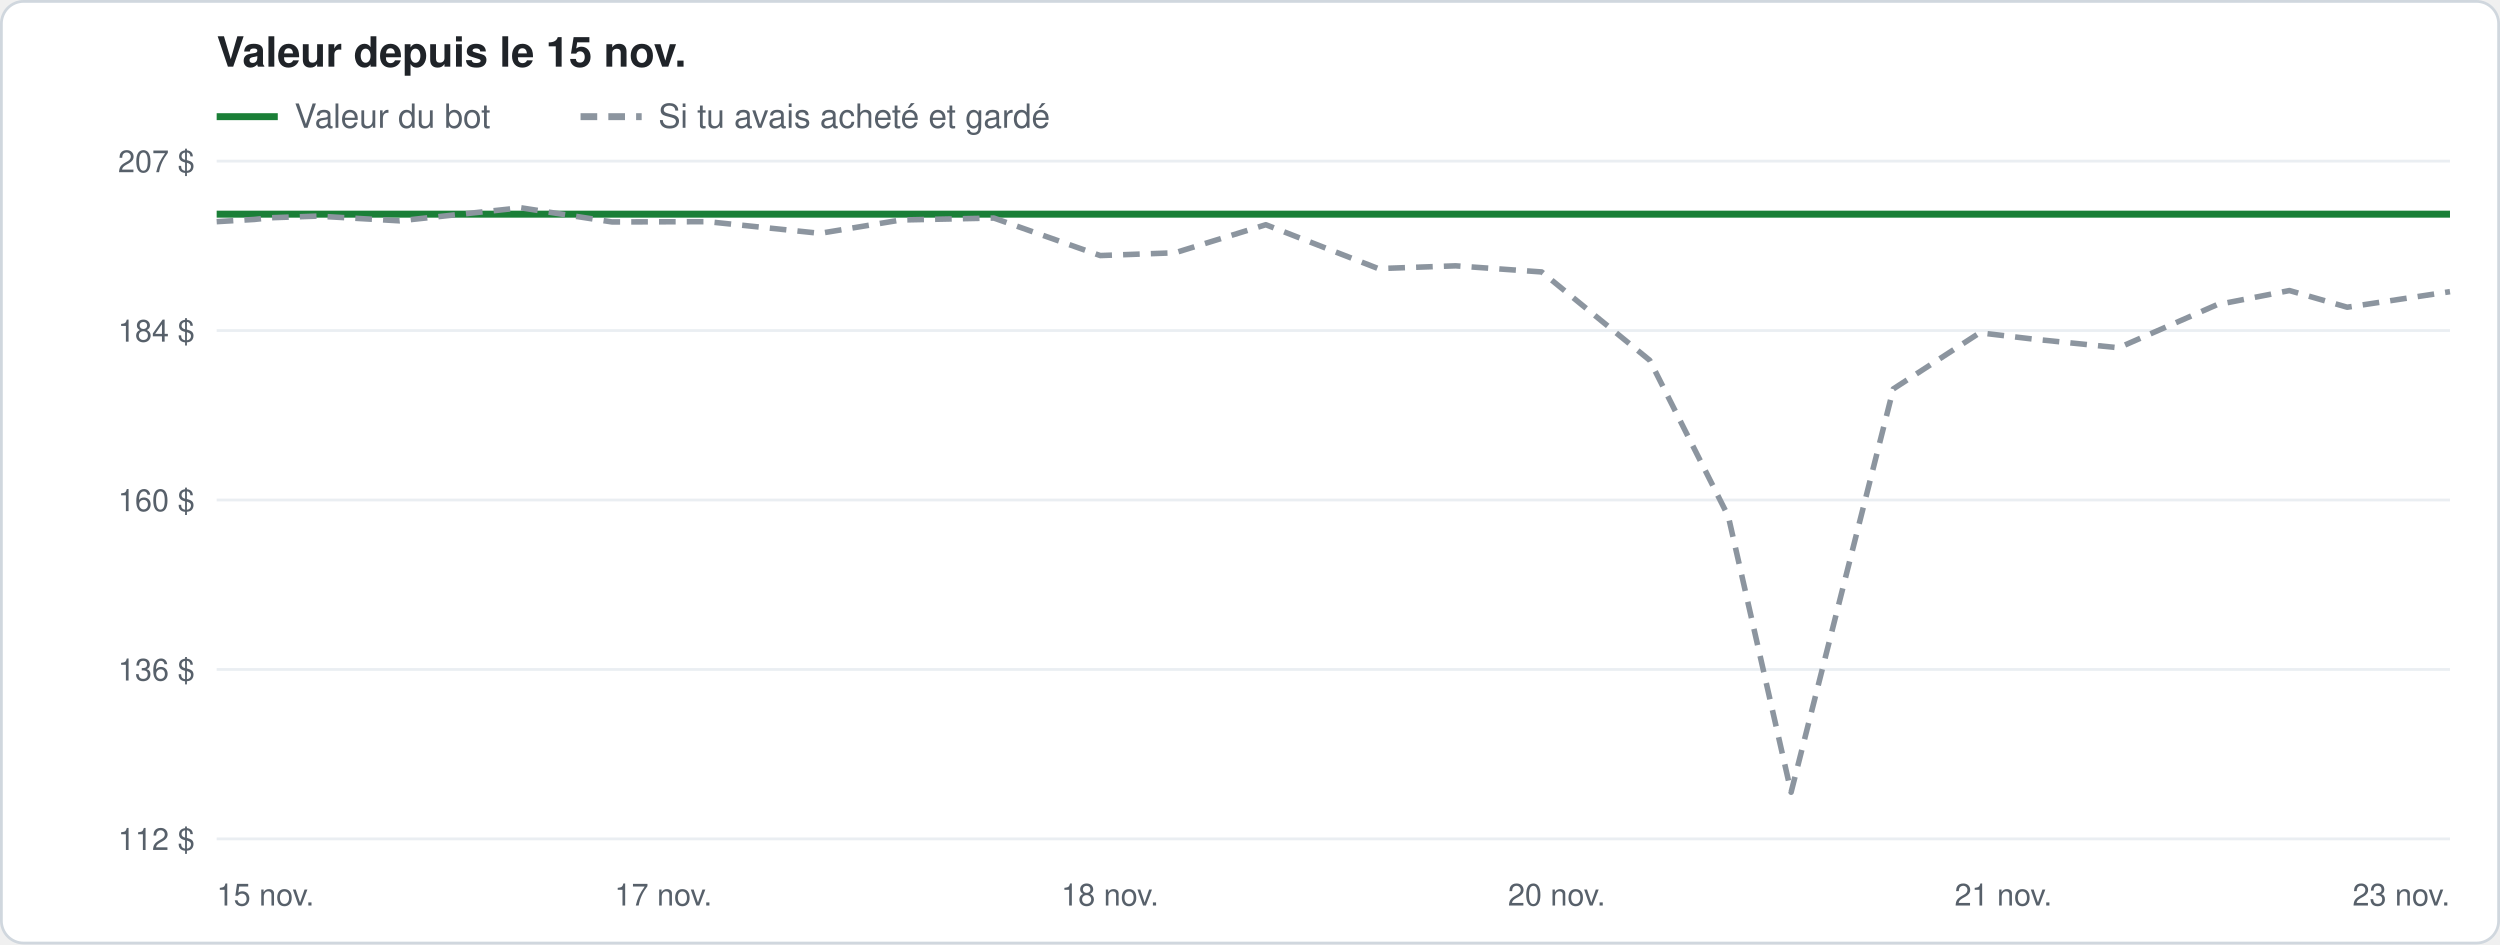
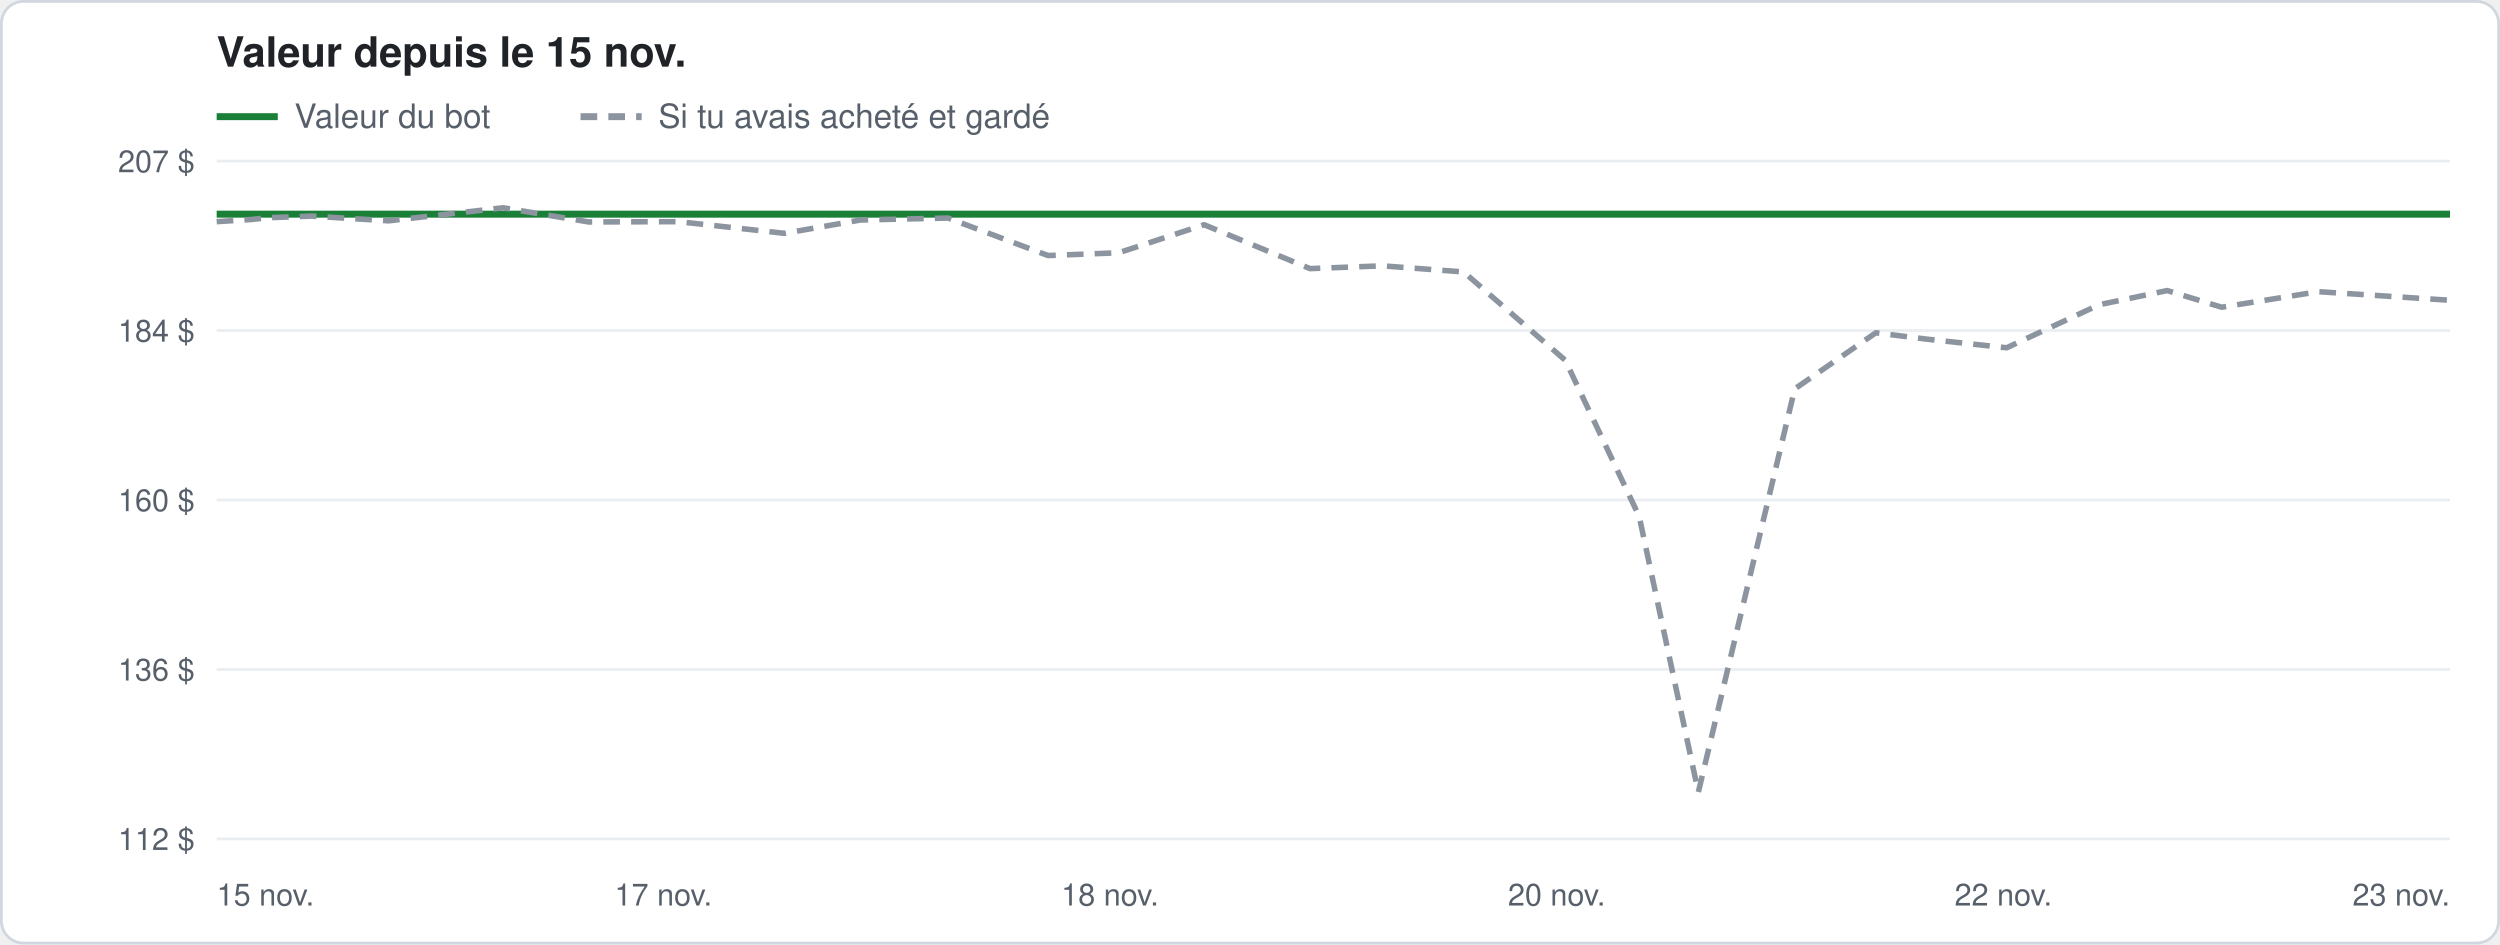
<svg xmlns="http://www.w3.org/2000/svg" width="900" height="340" viewBox="0 0 900 340" font-family="-apple-system, Segoe UI, Helvetica, Arial, sans-serif">
  <rect x="0.5" y="0.5" width="899" height="339" rx="8" fill="#ffffff" stroke="#d0d7de" />
  <text x="78" y="24" font-size="15" font-weight="600" fill="#1f2328">Valeur depuis le 15 nov.</text>
  <line x1="78" y1="42" x2="100" y2="42" stroke="#1a7f37" stroke-width="2.5" />
  <text x="106" y="46" font-size="12" fill="#57606a">Valeur du bot</text>
  <line x1="209" y1="42" x2="231" y2="42" stroke="#8c959f" stroke-width="2.5" stroke-dasharray="6 4" />
  <text x="237" y="46" font-size="12" fill="#57606a">Si tu avais acheté et gardé</text>
  <line x1="78" y1="302.0" x2="882" y2="302.0" stroke="#eaeef2" />
  <text x="70" y="306.0" font-size="11" fill="#57606a" text-anchor="end">112 $</text>
  <line x1="78" y1="241.0" x2="882" y2="241.0" stroke="#eaeef2" />
  <text x="70" y="245.0" font-size="11" fill="#57606a" text-anchor="end">136 $</text>
  <line x1="78" y1="180.0" x2="882" y2="180.0" stroke="#eaeef2" />
  <text x="70" y="184.0" font-size="11" fill="#57606a" text-anchor="end">160 $</text>
  <line x1="78" y1="119.0" x2="882" y2="119.0" stroke="#eaeef2" />
  <text x="70" y="123.0" font-size="11" fill="#57606a" text-anchor="end">184 $</text>
  <line x1="78" y1="58.0" x2="882" y2="58.0" stroke="#eaeef2" />
  <text x="70" y="62.0" font-size="11" fill="#57606a" text-anchor="end">207 $</text>
  <text x="78.0" y="326" font-size="11" fill="#57606a" text-anchor="start">15 nov.</text>
  <text x="238.8" y="326" font-size="11" fill="#57606a" text-anchor="middle">17 nov.</text>
  <text x="399.6" y="326" font-size="11" fill="#57606a" text-anchor="middle">18 nov.</text>
  <text x="560.4" y="326" font-size="11" fill="#57606a" text-anchor="middle">20 nov.</text>
-   <text x="721.2" y="326" font-size="11" fill="#57606a" text-anchor="middle">21 nov.</text>
+   <text x="721.2" y="326" font-size="11" fill="#57606a" text-anchor="middle">22 nov.</text>
  <text x="882.0" y="326" font-size="11" fill="#57606a" text-anchor="end">23 nov.</text>
-   <polyline points="78.0,77.1 91.6,77.1 97.2,77.1 114.3,77.1 143.8,77.1 187.5,77.1 220.3,77.1 254.8,77.1 295.2,77.1 324.3,77.1 357.8,77.1 396.1,77.1 423.0,77.1 455.7,77.1 496.2,77.1 524.0,77.1 555.0,77.1 593.9,77.1 622.2,77.1 644.8,77.1 681.6,77.1 712.7,77.1 732.2,77.1 762.7,77.1 798.1,77.1 824.2,77.1 845.0,77.1 882.0,77.1" fill="none" stroke="#1a7f37" stroke-width="2.5" stroke-linejoin="round" />
-   <polyline points="78.0,79.8 91.6,79.0 97.2,78.4 114.3,77.8 143.8,79.5 187.5,74.8 220.3,79.9 254.8,79.8 295.2,84.0 324.3,79.2 357.8,78.5 396.1,92.0 423.0,91.0 455.7,80.9 496.2,96.7 524.0,95.7 555.0,97.9 593.9,129.7 622.2,185.9 644.8,285.2 681.6,140.0 712.7,119.8 732.2,122.1 762.7,125.2 798.1,109.7 824.2,104.6 845.0,110.6 882.0,105.0" fill="none" stroke="#8c959f" stroke-width="2" stroke-linejoin="round" stroke-dasharray="6 4" />
+   <polyline points="78.0,77.1 90.8,77.1 96.1,77.1 112.2,77.1 139.9,77.1 181.1,77.1 211.9,77.1 244.4,77.1 282.4,77.1 309.8,77.1 341.3,77.1 377.3,77.1 402.7,77.1 433.5,77.1 471.6,77.1 497.7,77.1 526.9,77.1 563.5,77.1 590.1,77.1 611.4,77.1 646.1,77.1 675.3,77.1 693.7,77.1 722.4,77.1 755.7,77.1 780.2,77.1 799.8,77.1 834.6,77.1 882.0,77.1" fill="none" stroke="#1a7f37" stroke-width="2.5" stroke-linejoin="round" />
+   <polyline points="78.0,79.8 90.8,79.0 96.1,78.4 112.2,77.8 139.9,79.5 181.1,74.8 211.9,79.9 244.4,79.8 282.4,84.0 309.8,79.2 341.3,78.5 377.3,92.0 402.7,91.0 433.5,80.9 471.6,96.7 497.7,95.7 526.9,97.9 563.5,129.7 590.1,185.9 611.4,285.2 646.1,140.0 675.3,119.8 693.7,122.1 722.4,125.2 755.7,109.7 780.2,104.6 799.8,110.6 834.6,105.0 882.0,108.1" fill="none" stroke="#8c959f" stroke-width="2" stroke-linejoin="round" stroke-dasharray="6 4" />
</svg>
